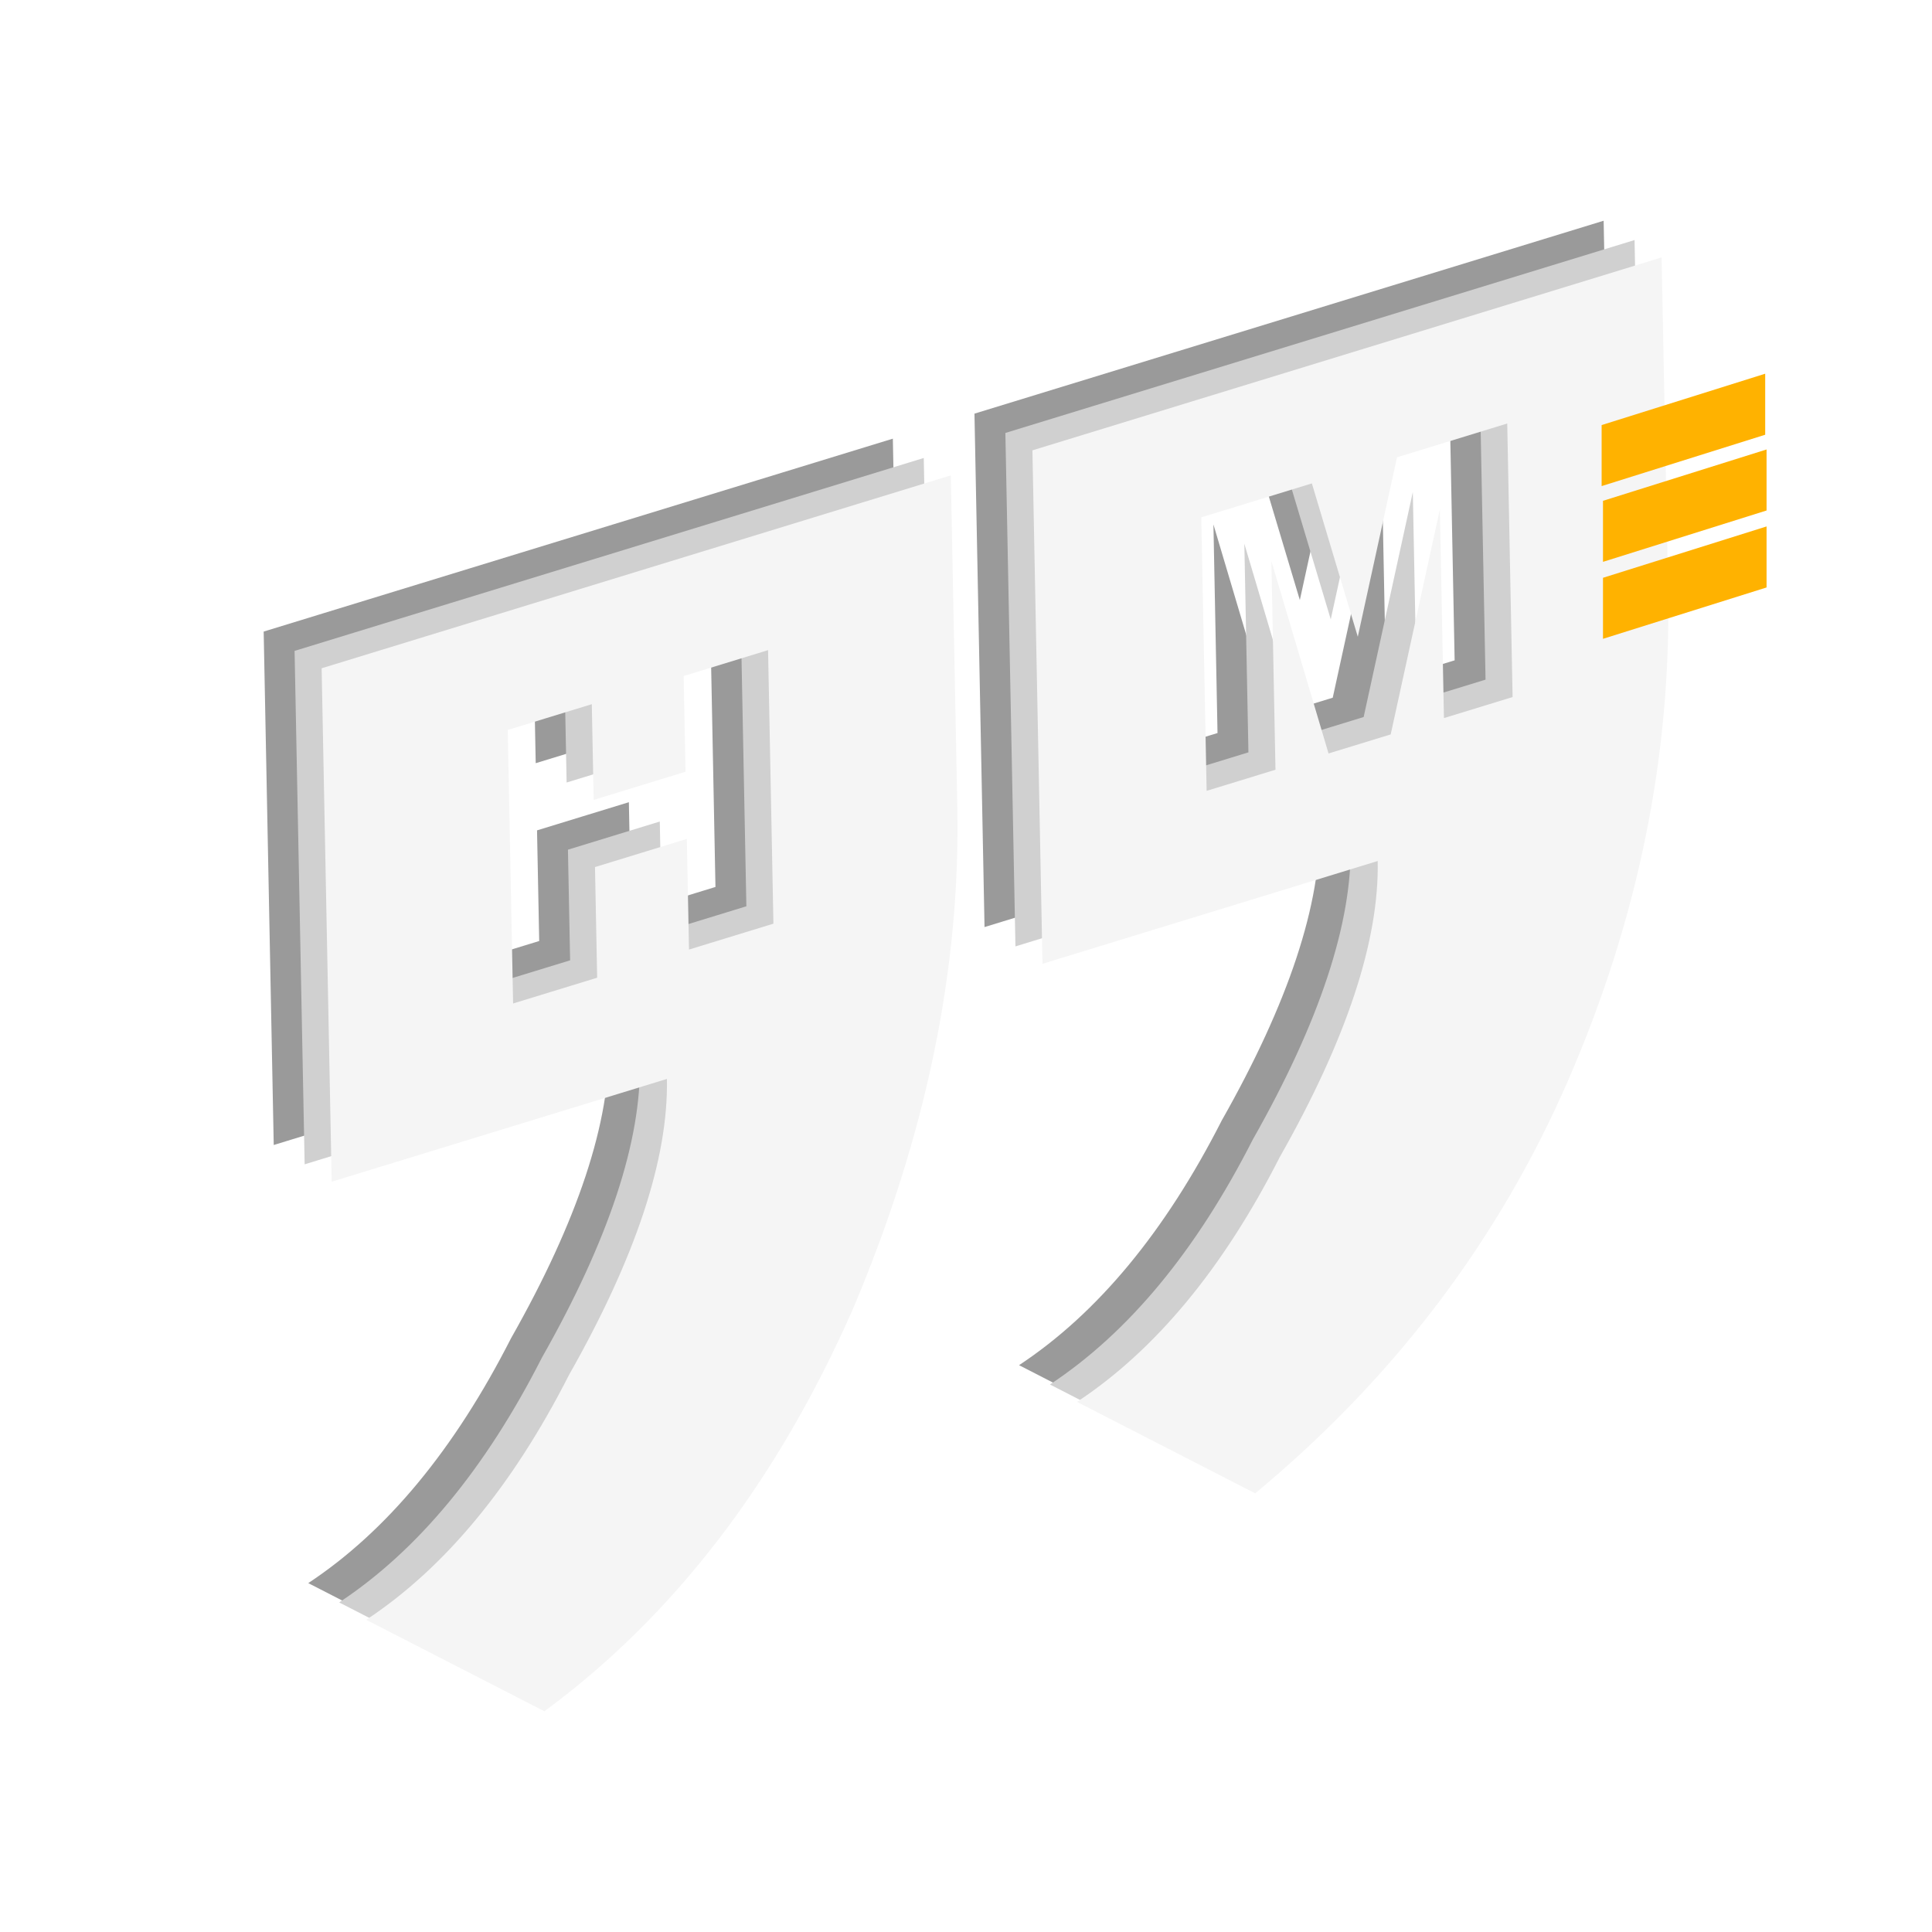
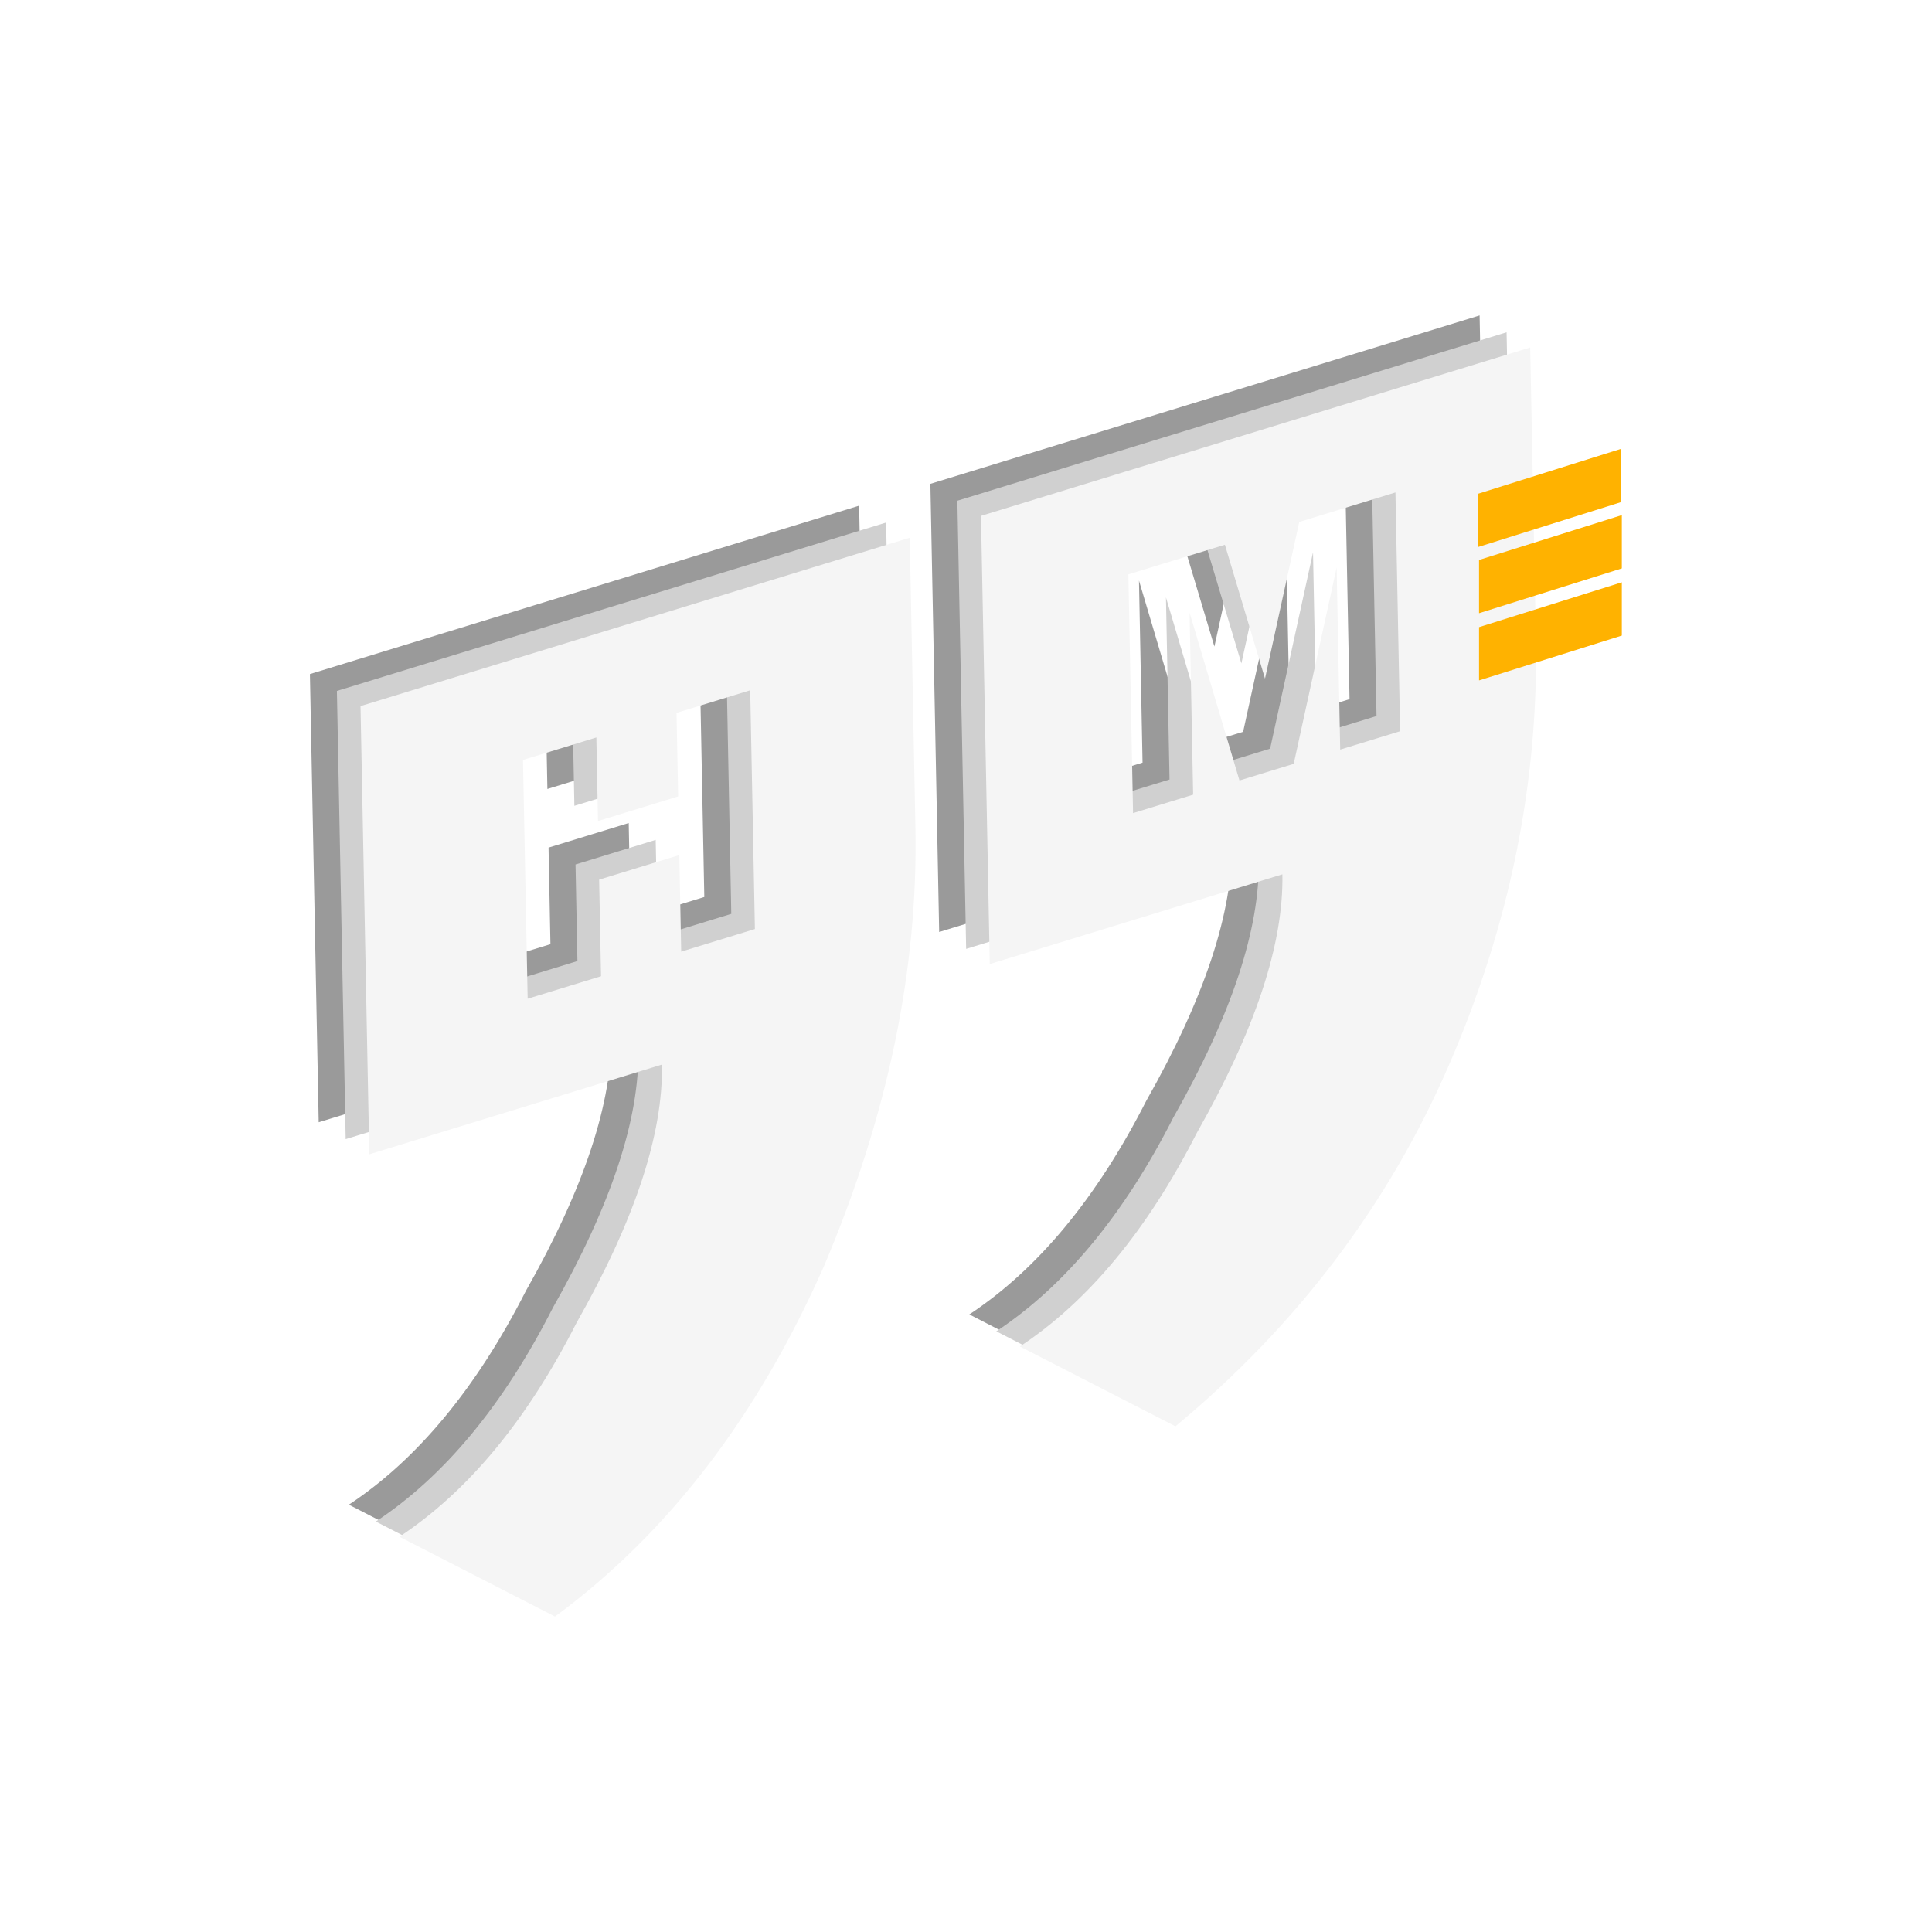
<svg xmlns="http://www.w3.org/2000/svg" width="100%" height="100%" viewBox="0 0 1000 1000" version="1.1" style="fill-rule:evenodd;clip-rule:evenodd;stroke-linejoin:round;stroke-miterlimit:2;">
-   <g id="depth">
-     <path d="M833.41,286.049c1.683,85.9 -15.459,170.37 -51.427,253.411c-35.968,83.041 -90.065,154.537 -162.291,214.489l-92.231,-47.335c40.65,-26.866 75.627,-69.096 104.933,-126.69c34.609,-61.021 51.511,-112.111 50.704,-153.271l-173.508,53.198l-5.208,-265.752l325.661,-99.849l3.367,171.799Zm-241.63,-37.286l2.775,141.578l35.629,-10.924l-2.116,-107.97l29.582,99.549l32.172,-9.864l25.446,-116.421l2.116,107.97l35.533,-10.894l-2.775,-141.578l-57.044,17.49l-20.304,92.887l-23.776,-79.372l-57.236,17.549Zm-126.276,150.087c1.648,84.11 -16.349,170.643 -53.991,259.598c-39.422,89.501 -92.664,158.935 -159.727,208.302l-92.231,-47.335c40.65,-26.866 75.627,-69.096 104.933,-126.69c34.609,-61.021 51.511,-112.111 50.704,-153.271l-173.508,53.198l-5.208,-265.752l325.661,-99.849l3.367,171.799Zm-232.694,-40.026l2.775,141.578l43.504,-13.338l-1.122,-57.269l47.537,-14.575l1.122,57.269l43.696,-13.397l-2.775,-141.578l-43.696,13.397l0.971,49.543l-47.537,14.575l-0.971,-49.543l-43.504,13.338Z" style="fill:#9a9a9a;" />
-     <path d="M849.41,296.049c1.683,85.9 -15.459,170.37 -51.427,253.411c-35.968,83.041 -90.065,154.537 -162.291,214.489l-92.231,-47.335c40.65,-26.866 75.627,-69.096 104.933,-126.69c34.609,-61.021 51.511,-112.111 50.704,-153.271l-173.508,53.198l-5.208,-265.752l325.661,-99.849l3.367,171.799Zm-241.63,-37.286l2.775,141.578l35.629,-10.924l-2.116,-107.97l29.582,99.549l32.172,-9.864l25.446,-116.421l2.116,107.97l35.533,-10.894l-2.775,-141.578l-57.044,17.49l-20.304,92.887l-23.776,-79.372l-57.236,17.549Zm-126.276,150.087c1.648,84.11 -16.349,170.643 -53.991,259.598c-39.422,89.501 -92.664,158.935 -159.727,208.302l-92.231,-47.335c40.65,-26.866 75.627,-69.096 104.933,-126.69c34.609,-61.021 51.511,-112.111 50.704,-153.271l-173.508,53.198l-5.208,-265.752l325.661,-99.849l3.367,171.799Zm-232.694,-40.026l2.775,141.578l43.504,-13.338l-1.122,-57.269l47.537,-14.575l1.122,57.269l43.696,-13.397l-2.775,-141.578l-43.696,13.397l0.971,49.543l-47.537,14.575l-0.971,-49.543l-43.504,13.338Z" style="fill:#d0d0d0;" />
-     <path d="M863.41,305.049c1.683,85.9 -15.459,170.37 -51.427,253.411c-35.968,83.041 -90.065,154.537 -162.291,214.489l-92.231,-47.335c40.65,-26.866 75.627,-69.096 104.933,-126.69c34.609,-61.021 51.511,-112.111 50.704,-153.271l-173.508,53.198l-5.208,-265.752l325.661,-99.849l3.367,171.799Zm-241.63,-37.286l2.775,141.578l35.629,-10.924l-2.116,-107.97l29.582,99.549l32.172,-9.864l25.446,-116.421l2.116,107.97l35.533,-10.894l-2.775,-141.578l-57.044,17.49l-20.304,92.887l-23.776,-79.372l-57.236,17.549Zm-126.276,150.087c1.648,84.11 -16.349,170.643 -53.991,259.598c-39.422,89.501 -92.664,158.935 -159.727,208.302l-92.231,-47.335c40.65,-26.866 75.627,-69.096 104.933,-126.69c34.609,-61.021 51.511,-112.111 50.704,-153.271l-173.508,53.198l-5.208,-265.752l325.661,-99.849l3.367,171.799Zm-232.694,-40.026l2.775,141.578l43.504,-13.338l-1.122,-57.269l47.537,-14.575l1.122,57.269l43.696,-13.397l-2.775,-141.578l-43.696,13.397l0.971,49.543l-47.537,14.575l-0.971,-49.543l-43.504,13.338Z" style="fill:#f5f5f5;" />
-   </g>
-   <g id="accent">
-     <path d="M913.664,193.433l0,31.586l-84.664,26.581l0,-31.586l84.664,-26.581Z" style="fill:#ffb200;" />
-     <path d="M914.371,232.644l0,31.586l-84.664,26.581l0,-31.586l84.664,-26.581Z" style="fill:#ffb200;" />
-     <path d="M914.371,272.484l0,31.586l-84.664,26.581l0,-31.586l84.664,-26.581Z" style="fill:#ffb200;" />
+   <g transform="translate(41.284 63.543) scale(0.872914)">
+     <g id="depth">
+       <path d="M833.41,286.049c1.683,85.9 -15.459,170.37 -51.427,253.411c-35.968,83.041 -90.065,154.537 -162.291,214.489l-92.231,-47.335c40.65,-26.866 75.627,-69.096 104.933,-126.69c34.609,-61.021 51.511,-112.111 50.704,-153.271l-173.508,53.198l-5.208,-265.752l325.661,-99.849l3.367,171.799Zm-241.63,-37.286l2.775,141.578l35.629,-10.924l-2.116,-107.97l29.582,99.549l32.172,-9.864l25.446,-116.421l2.116,107.97l35.533,-10.894l-2.775,-141.578l-57.044,17.49l-20.304,92.887l-23.776,-79.372l-57.236,17.549Zm-126.276,150.087c1.648,84.11 -16.349,170.643 -53.991,259.598c-39.422,89.501 -92.664,158.935 -159.727,208.302l-92.231,-47.335c40.65,-26.866 75.627,-69.096 104.933,-126.69c34.609,-61.021 51.511,-112.111 50.704,-153.271l-173.508,53.198l-5.208,-265.752l325.661,-99.849l3.367,171.799Zm-232.694,-40.026l2.775,141.578l43.504,-13.338l-1.122,-57.269l47.537,-14.575l1.122,57.269l43.696,-13.397l-2.775,-141.578l-43.696,13.397l0.971,49.543l-47.537,14.575l-0.971,-49.543l-43.504,13.338Z" style="fill:#9a9a9a;" />
+       <path d="M849.41,296.049c1.683,85.9 -15.459,170.37 -51.427,253.411c-35.968,83.041 -90.065,154.537 -162.291,214.489l-92.231,-47.335c40.65,-26.866 75.627,-69.096 104.933,-126.69c34.609,-61.021 51.511,-112.111 50.704,-153.271l-173.508,53.198l-5.208,-265.752l325.661,-99.849l3.367,171.799Zm-241.63,-37.286l2.775,141.578l35.629,-10.924l-2.116,-107.97l29.582,99.549l32.172,-9.864l25.446,-116.421l2.116,107.97l35.533,-10.894l-2.775,-141.578l-57.044,17.49l-20.304,92.887l-23.776,-79.372l-57.236,17.549Zm-126.276,150.087c1.648,84.11 -16.349,170.643 -53.991,259.598c-39.422,89.501 -92.664,158.935 -159.727,208.302l-92.231,-47.335c40.65,-26.866 75.627,-69.096 104.933,-126.69c34.609,-61.021 51.511,-112.111 50.704,-153.271l-173.508,53.198l-5.208,-265.752l325.661,-99.849l3.367,171.799Zm-232.694,-40.026l2.775,141.578l43.504,-13.338l-1.122,-57.269l47.537,-14.575l1.122,57.269l43.696,-13.397l-2.775,-141.578l-43.696,13.397l0.971,49.543l-47.537,14.575l-0.971,-49.543l-43.504,13.338Z" style="fill:#d0d0d0;" />
+       <path d="M863.41,305.049c1.683,85.9 -15.459,170.37 -51.427,253.411c-35.968,83.041 -90.065,154.537 -162.291,214.489l-92.231,-47.335c40.65,-26.866 75.627,-69.096 104.933,-126.69c34.609,-61.021 51.511,-112.111 50.704,-153.271l-173.508,53.198l-5.208,-265.752l325.661,-99.849l3.367,171.799Zm-241.63,-37.286l2.775,141.578l35.629,-10.924l-2.116,-107.97l29.582,99.549l32.172,-9.864l25.446,-116.421l2.116,107.97l35.533,-10.894l-2.775,-141.578l-57.044,17.49l-20.304,92.887l-23.776,-79.372l-57.236,17.549Zm-126.276,150.087c1.648,84.11 -16.349,170.643 -53.991,259.598c-39.422,89.501 -92.664,158.935 -159.727,208.302l-92.231,-47.335c40.65,-26.866 75.627,-69.096 104.933,-126.69c34.609,-61.021 51.511,-112.111 50.704,-153.271l-173.508,53.198l-5.208,-265.752l325.661,-99.849l3.367,171.799Zm-232.694,-40.026l2.775,141.578l43.504,-13.338l-1.122,-57.269l47.537,-14.575l1.122,57.269l43.696,-13.397l-2.775,-141.578l-43.696,13.397l0.971,49.543l-47.537,14.575l-0.971,-49.543l-43.504,13.338Z" style="fill:#f5f5f5;" />
+     </g>
+     <g id="accent">
+       <path d="M913.664,193.433l0,31.586l-84.664,26.581l0,-31.586l84.664,-26.581Z" style="fill:#ffb200;" />
+       <path d="M914.371,232.644l0,31.586l-84.664,26.581l0,-31.586l84.664,-26.581Z" style="fill:#ffb200;" />
+       <path d="M914.371,272.484l0,31.586l-84.664,26.581l0,-31.586l84.664,-26.581Z" style="fill:#ffb200;" />
+     </g>
  </g>
</svg>
